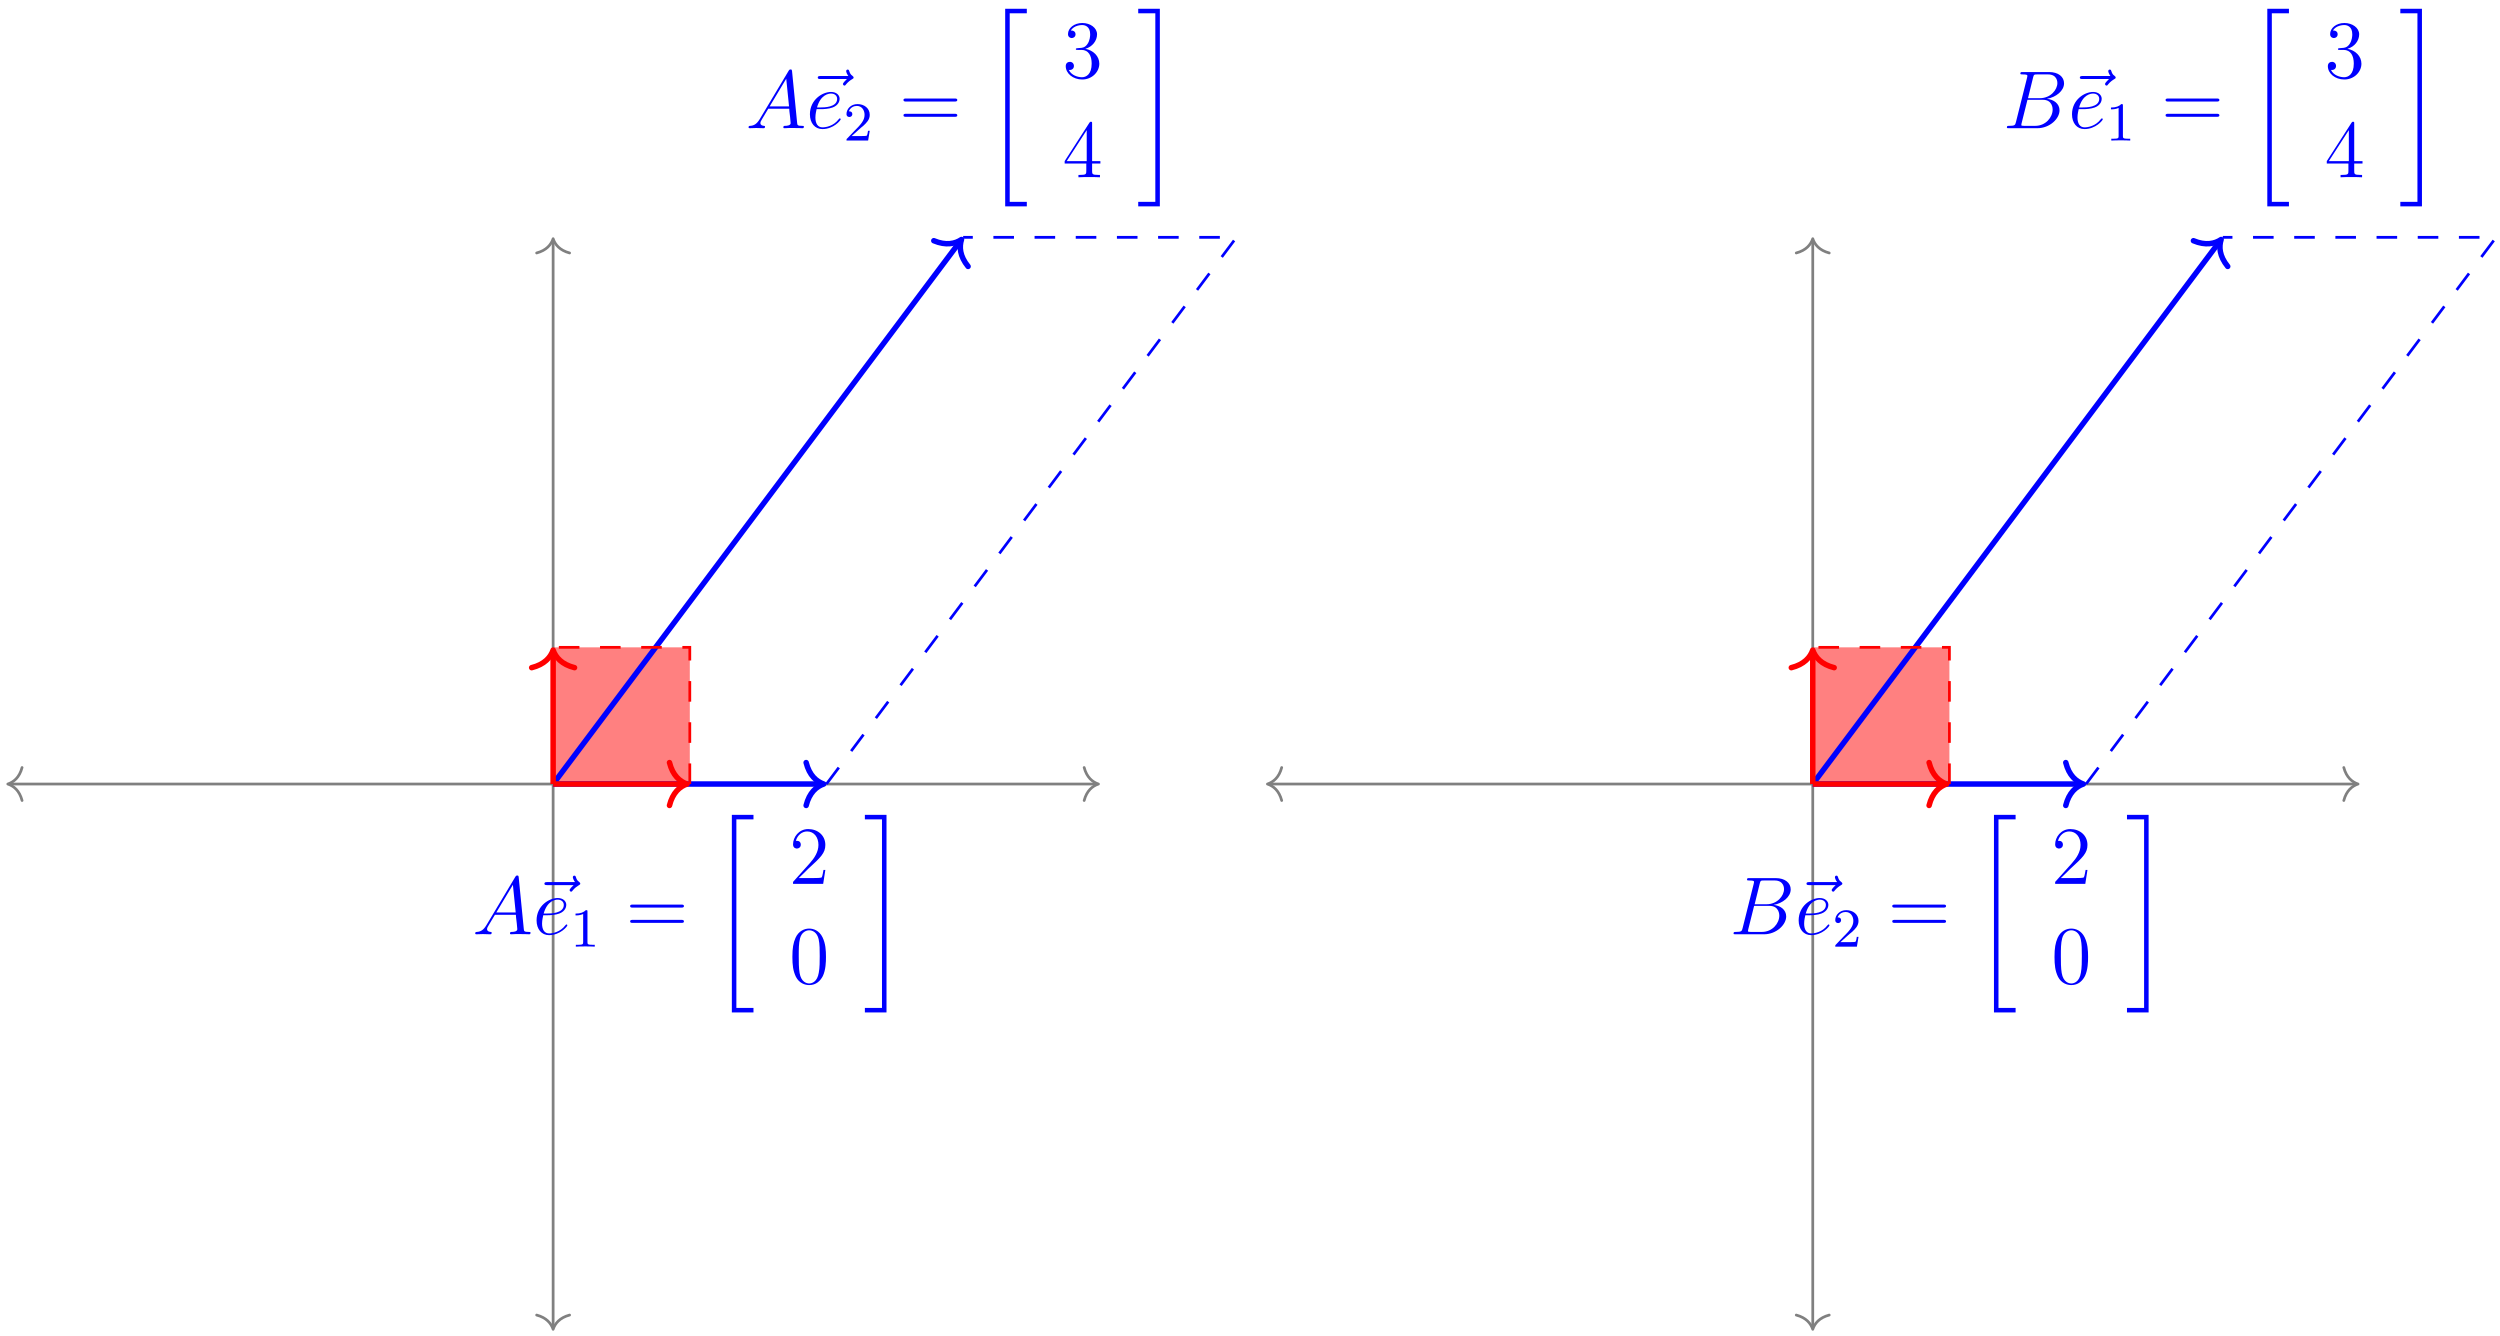
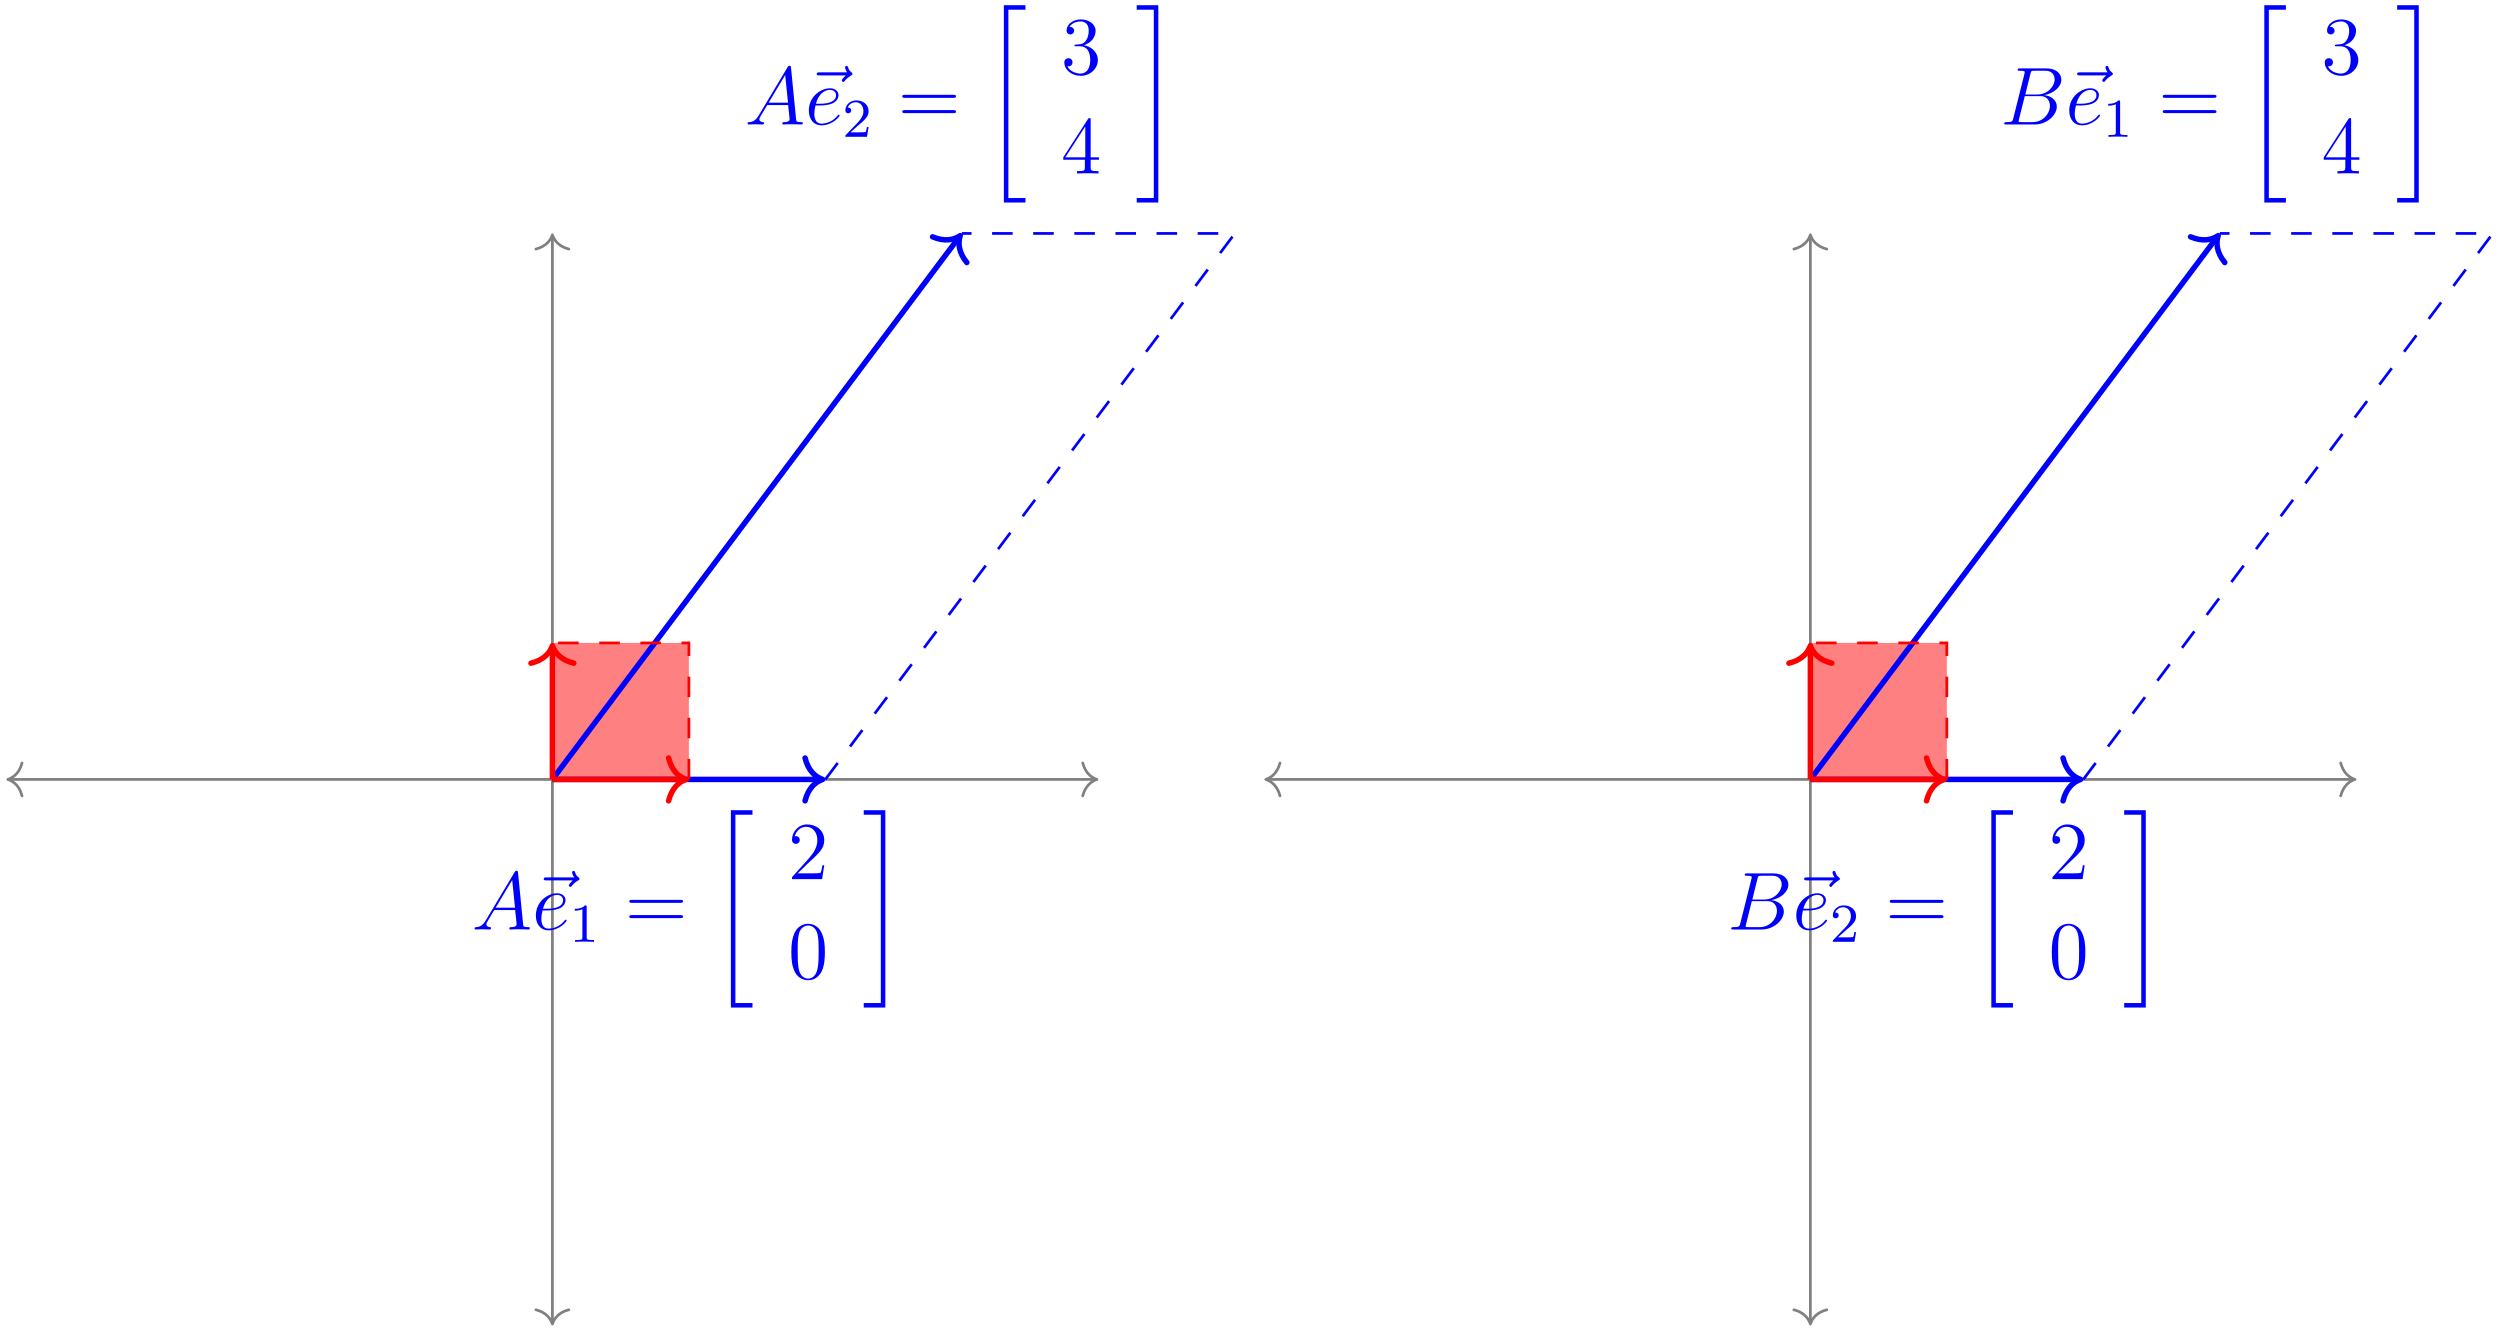
- <svg xmlns="http://www.w3.org/2000/svg" xmlns:xlink="http://www.w3.org/1999/xlink" width="362.96pt" height="193.884pt" viewBox="0 0 362.96 193.884" version="1.1">
+ <svg xmlns="http://www.w3.org/2000/svg" xmlns:xlink="http://www.w3.org/1999/xlink" width="363.44pt" height="193.52pt" viewBox="0 0 363.44 193.52" version="1.1">
  <defs>
    <g>
      <symbol overflow="visible" id="glyph0-0">
        <path style="stroke:none;" d="" />
      </symbol>
      <symbol overflow="visible" id="glyph0-1">
        <path style="stroke:none;" d="M 2.031 -1.328 C 1.609 -0.625 1.203 -0.375 0.641 -0.344 C 0.5 -0.328 0.406 -0.328 0.406 -0.125 C 0.406 -0.047 0.469 0 0.547 0 C 0.766 0 1.297 -0.031 1.516 -0.031 C 1.859 -0.031 2.25 0 2.578 0 C 2.656 0 2.797 0 2.797 -0.234 C 2.797 -0.328 2.703 -0.344 2.625 -0.344 C 2.359 -0.375 2.125 -0.469 2.125 -0.75 C 2.125 -0.922 2.203 -1.047 2.359 -1.312 L 3.266 -2.828 L 6.312 -2.828 C 6.328 -2.719 6.328 -2.625 6.328 -2.516 C 6.375 -2.203 6.516 -0.953 6.516 -0.734 C 6.516 -0.375 5.906 -0.344 5.719 -0.344 C 5.578 -0.344 5.453 -0.344 5.453 -0.125 C 5.453 0 5.562 0 5.625 0 C 5.828 0 6.078 -0.031 6.281 -0.031 L 6.953 -0.031 C 7.688 -0.031 8.219 0 8.219 0 C 8.312 0 8.438 0 8.438 -0.234 C 8.438 -0.344 8.328 -0.344 8.156 -0.344 C 7.5 -0.344 7.484 -0.453 7.453 -0.812 L 6.719 -8.266 C 6.688 -8.516 6.641 -8.531 6.516 -8.531 C 6.391 -8.531 6.328 -8.516 6.219 -8.328 Z M 3.469 -3.172 L 5.875 -7.188 L 6.281 -3.172 Z M 3.469 -3.172 " />
      </symbol>
      <symbol overflow="visible" id="glyph0-2">
        <path style="stroke:none;" d="M 6.391 -7.141 C 6.25 -7 5.812 -6.594 5.812 -6.422 C 5.812 -6.297 5.922 -6.188 6.031 -6.188 C 6.141 -6.188 6.188 -6.266 6.281 -6.391 C 6.562 -6.734 6.891 -6.969 7.156 -7.125 C 7.281 -7.203 7.359 -7.234 7.359 -7.359 C 7.359 -7.469 7.266 -7.531 7.203 -7.594 C 6.859 -7.812 6.781 -8.141 6.734 -8.281 C 6.703 -8.375 6.672 -8.516 6.5 -8.516 C 6.438 -8.516 6.281 -8.469 6.281 -8.297 C 6.281 -8.188 6.359 -7.906 6.594 -7.578 L 2.562 -7.578 C 2.359 -7.578 2.156 -7.578 2.156 -7.344 C 2.156 -7.141 2.375 -7.141 2.562 -7.141 Z M 6.391 -7.141 " />
      </symbol>
      <symbol overflow="visible" id="glyph0-3">
        <path style="stroke:none;" d="M 2.141 -2.766 C 2.469 -2.766 3.281 -2.797 3.844 -3.016 C 4.75 -3.359 4.844 -4.047 4.844 -4.266 C 4.844 -4.797 4.391 -5.266 3.594 -5.266 C 2.344 -5.266 0.531 -4.141 0.531 -2.016 C 0.531 -0.75 1.25 0.125 2.344 0.125 C 3.969 0.125 5 -1.141 5 -1.297 C 5 -1.375 4.922 -1.438 4.875 -1.438 C 4.844 -1.438 4.828 -1.422 4.719 -1.312 C 3.953 -0.297 2.828 -0.125 2.359 -0.125 C 1.688 -0.125 1.328 -0.656 1.328 -1.547 C 1.328 -1.703 1.328 -2.016 1.5 -2.766 Z M 1.562 -3.016 C 2.078 -4.859 3.219 -5.031 3.594 -5.031 C 4.125 -5.031 4.484 -4.719 4.484 -4.266 C 4.484 -3.016 2.562 -3.016 2.062 -3.016 Z M 1.562 -3.016 " />
      </symbol>
      <symbol overflow="visible" id="glyph0-4">
        <path style="stroke:none;" d="M 4.375 -7.344 C 4.484 -7.797 4.531 -7.812 5 -7.812 L 6.547 -7.812 C 7.906 -7.812 7.906 -6.672 7.906 -6.562 C 7.906 -5.594 6.938 -4.359 5.359 -4.359 L 3.641 -4.359 Z M 6.391 -4.266 C 7.703 -4.5 8.875 -5.422 8.875 -6.516 C 8.875 -7.453 8.062 -8.156 6.703 -8.156 L 2.875 -8.156 C 2.641 -8.156 2.531 -8.156 2.531 -7.938 C 2.531 -7.812 2.641 -7.812 2.828 -7.812 C 3.547 -7.812 3.547 -7.719 3.547 -7.594 C 3.547 -7.562 3.547 -7.5 3.5 -7.312 L 1.891 -0.891 C 1.781 -0.469 1.75 -0.344 0.922 -0.344 C 0.688 -0.344 0.578 -0.344 0.578 -0.125 C 0.578 0 0.641 0 0.891 0 L 4.984 0 C 6.812 0 8.219 -1.391 8.219 -2.594 C 8.219 -3.578 7.359 -4.172 6.391 -4.266 Z M 4.703 -0.344 L 3.078 -0.344 C 2.922 -0.344 2.891 -0.344 2.828 -0.359 C 2.688 -0.375 2.672 -0.391 2.672 -0.484 C 2.672 -0.578 2.703 -0.641 2.719 -0.75 L 3.562 -4.125 L 5.812 -4.125 C 7.219 -4.125 7.219 -2.812 7.219 -2.719 C 7.219 -1.562 6.188 -0.344 4.703 -0.344 Z M 4.703 -0.344 " />
      </symbol>
      <symbol overflow="visible" id="glyph1-0">
        <path style="stroke:none;" d="" />
      </symbol>
      <symbol overflow="visible" id="glyph1-1">
        <path style="stroke:none;" d="M 2.5 -5.078 C 2.5 -5.297 2.484 -5.297 2.266 -5.297 C 1.938 -4.984 1.516 -4.797 0.766 -4.797 L 0.766 -4.531 C 0.984 -4.531 1.406 -4.531 1.875 -4.734 L 1.875 -0.656 C 1.875 -0.359 1.844 -0.266 1.094 -0.266 L 0.812 -0.266 L 0.812 0 C 1.141 -0.031 1.828 -0.031 2.188 -0.031 C 2.547 -0.031 3.234 -0.031 3.562 0 L 3.562 -0.266 L 3.281 -0.266 C 2.531 -0.266 2.5 -0.359 2.5 -0.656 Z M 2.5 -5.078 " />
      </symbol>
      <symbol overflow="visible" id="glyph1-2">
        <path style="stroke:none;" d="M 2.25 -1.625 C 2.375 -1.75 2.703 -2.016 2.844 -2.125 C 3.328 -2.578 3.797 -3.016 3.797 -3.734 C 3.797 -4.688 3 -5.297 2.016 -5.297 C 1.047 -5.297 0.422 -4.578 0.422 -3.859 C 0.422 -3.469 0.734 -3.422 0.844 -3.422 C 1.016 -3.422 1.266 -3.531 1.266 -3.844 C 1.266 -4.25 0.859 -4.25 0.766 -4.25 C 1 -4.844 1.531 -5.031 1.922 -5.031 C 2.656 -5.031 3.047 -4.406 3.047 -3.734 C 3.047 -2.906 2.469 -2.297 1.516 -1.344 L 0.516 -0.297 C 0.422 -0.219 0.422 -0.203 0.422 0 L 3.562 0 L 3.797 -1.422 L 3.547 -1.422 C 3.531 -1.266 3.469 -0.875 3.375 -0.719 C 3.328 -0.656 2.719 -0.656 2.594 -0.656 L 1.172 -0.656 Z M 2.25 -1.625 " />
      </symbol>
      <symbol overflow="visible" id="glyph2-0">
        <path style="stroke:none;" d="" />
      </symbol>
      <symbol overflow="visible" id="glyph2-1">
        <path style="stroke:none;" d="M 8.062 -3.875 C 8.234 -3.875 8.453 -3.875 8.453 -4.094 C 8.453 -4.312 8.25 -4.312 8.062 -4.312 L 1.031 -4.312 C 0.859 -4.312 0.641 -4.312 0.641 -4.094 C 0.641 -3.875 0.844 -3.875 1.031 -3.875 Z M 8.062 -1.656 C 8.234 -1.656 8.453 -1.656 8.453 -1.859 C 8.453 -2.094 8.25 -2.094 8.062 -2.094 L 1.031 -2.094 C 0.859 -2.094 0.641 -2.094 0.641 -1.875 C 0.641 -1.656 0.844 -1.656 1.031 -1.656 Z M 8.062 -1.656 " />
      </symbol>
      <symbol overflow="visible" id="glyph2-2">
        <path style="stroke:none;" d="M 5.266 -2.016 L 5 -2.016 C 4.953 -1.812 4.859 -1.141 4.75 -0.953 C 4.656 -0.844 3.984 -0.844 3.625 -0.844 L 1.406 -0.844 C 1.734 -1.125 2.469 -1.891 2.766 -2.172 C 4.594 -3.844 5.266 -4.469 5.266 -5.656 C 5.266 -7.031 4.172 -7.953 2.781 -7.953 C 1.406 -7.953 0.578 -6.766 0.578 -5.734 C 0.578 -5.125 1.109 -5.125 1.141 -5.125 C 1.406 -5.125 1.703 -5.312 1.703 -5.688 C 1.703 -6.031 1.484 -6.25 1.141 -6.25 C 1.047 -6.25 1.016 -6.25 0.984 -6.234 C 1.203 -7.047 1.859 -7.609 2.625 -7.609 C 3.641 -7.609 4.266 -6.75 4.266 -5.656 C 4.266 -4.641 3.688 -3.75 3 -2.984 L 0.578 -0.281 L 0.578 0 L 4.953 0 Z M 5.266 -2.016 " />
      </symbol>
      <symbol overflow="visible" id="glyph2-3">
        <path style="stroke:none;" d="M 5.359 -3.828 C 5.359 -4.812 5.297 -5.781 4.859 -6.688 C 4.375 -7.688 3.516 -7.953 2.922 -7.953 C 2.234 -7.953 1.391 -7.609 0.938 -6.609 C 0.609 -5.859 0.484 -5.109 0.484 -3.828 C 0.484 -2.672 0.578 -1.797 1 -0.938 C 1.469 -0.031 2.297 0.25 2.922 0.25 C 3.953 0.25 4.547 -0.375 4.906 -1.062 C 5.328 -1.953 5.359 -3.125 5.359 -3.828 Z M 2.922 0.016 C 2.531 0.016 1.75 -0.203 1.531 -1.5 C 1.406 -2.219 1.406 -3.125 1.406 -3.969 C 1.406 -4.953 1.406 -5.828 1.594 -6.531 C 1.797 -7.344 2.406 -7.703 2.922 -7.703 C 3.375 -7.703 4.062 -7.438 4.297 -6.406 C 4.453 -5.719 4.453 -4.781 4.453 -3.969 C 4.453 -3.172 4.453 -2.266 4.312 -1.531 C 4.094 -0.219 3.328 0.016 2.922 0.016 Z M 2.922 0.016 " />
      </symbol>
      <symbol overflow="visible" id="glyph2-4">
        <path style="stroke:none;" d="M 2.203 -4.297 C 2 -4.281 1.953 -4.266 1.953 -4.156 C 1.953 -4.047 2.016 -4.047 2.219 -4.047 L 2.766 -4.047 C 3.797 -4.047 4.25 -3.203 4.25 -2.062 C 4.25 -0.484 3.438 -0.078 2.844 -0.078 C 2.266 -0.078 1.297 -0.344 0.938 -1.141 C 1.328 -1.078 1.672 -1.297 1.672 -1.719 C 1.672 -2.062 1.422 -2.312 1.094 -2.312 C 0.797 -2.312 0.484 -2.141 0.484 -1.688 C 0.484 -0.625 1.547 0.25 2.875 0.25 C 4.297 0.25 5.359 -0.844 5.359 -2.047 C 5.359 -3.141 4.469 -4 3.328 -4.203 C 4.359 -4.5 5.031 -5.375 5.031 -6.312 C 5.031 -7.25 4.047 -7.953 2.891 -7.953 C 1.703 -7.953 0.812 -7.219 0.812 -6.344 C 0.812 -5.875 1.188 -5.766 1.359 -5.766 C 1.609 -5.766 1.906 -5.953 1.906 -6.312 C 1.906 -6.688 1.609 -6.859 1.344 -6.859 C 1.281 -6.859 1.25 -6.859 1.219 -6.844 C 1.672 -7.656 2.797 -7.656 2.859 -7.656 C 3.25 -7.656 4.031 -7.484 4.031 -6.312 C 4.031 -6.078 4 -5.422 3.641 -4.906 C 3.281 -4.375 2.875 -4.344 2.562 -4.328 Z M 2.203 -4.297 " />
      </symbol>
      <symbol overflow="visible" id="glyph2-5">
        <path style="stroke:none;" d="M 4.312 -7.781 C 4.312 -8.016 4.312 -8.062 4.141 -8.062 C 4.047 -8.062 4.016 -8.062 3.922 -7.922 L 0.328 -2.344 L 0.328 -2 L 3.469 -2 L 3.469 -0.906 C 3.469 -0.469 3.438 -0.344 2.562 -0.344 L 2.328 -0.344 L 2.328 0 C 2.609 -0.031 3.547 -0.031 3.891 -0.031 C 4.219 -0.031 5.172 -0.031 5.453 0 L 5.453 -0.344 L 5.219 -0.344 C 4.344 -0.344 4.312 -0.469 4.312 -0.906 L 4.312 -2 L 5.516 -2 L 5.516 -2.344 L 4.312 -2.344 Z M 3.531 -6.844 L 3.531 -2.344 L 0.625 -2.344 Z M 3.531 -6.844 " />
      </symbol>
      <symbol overflow="visible" id="glyph3-0">
        <path style="stroke:none;" d="" />
      </symbol>
      <symbol overflow="visible" id="glyph3-1">
        <path style="stroke:none;" d="M 2.984 28.203 L 6.125 28.203 L 6.125 27.547 L 3.641 27.547 L 3.641 0.172 L 6.125 0.172 L 6.125 -0.484 L 2.984 -0.484 Z M 2.984 28.203 " />
      </symbol>
      <symbol overflow="visible" id="glyph3-2">
        <path style="stroke:none;" d="M 2.656 27.547 L 0.172 27.547 L 0.172 28.203 L 3.312 28.203 L 3.312 -0.484 L 0.172 -0.484 L 0.172 0.172 L 2.656 0.172 Z M 2.656 27.547 " />
      </symbol>
    </g>
    <clipPath id="clip1">
-       <path d="M 77 190 L 83 190 L 83 193.883 L 77 193.883 Z M 77 190 " />
-     </clipPath>
-     <clipPath id="clip2">
-       <path d="M 260 190 L 266 190 L 266 193.883 L 260 193.883 Z M 260 190 " />
-     </clipPath>
-     <clipPath id="clip3">
-       <path d="M 297 28 L 362.961 28 L 362.961 120 L 297 120 Z M 297 28 " />
+       <path d="M 297 28 L 363.441 28 L 363.441 119 L 297 119 Z M 297 28 " />
    </clipPath>
  </defs>
  <g id="surface1">
-     <path style=" stroke:none;fill-rule:nonzero;fill:rgb(100%,50%,50%);fill-opacity:1;" d="M 80.305 113.828 L 80.305 93.984 L 100.148 93.984 L 100.148 113.828 Z M 80.305 113.828 " />
-     <path style="fill:none;stroke-width:0.399;stroke-linecap:butt;stroke-linejoin:miter;stroke:rgb(50%,50%,50%);stroke-opacity:1;stroke-miterlimit:10;" d="M -78.972 -0.002 L 78.973 -0.002 " transform="matrix(1,0,0,-1,80.304,113.8262)" />
-     <path style="fill:none;stroke-width:0.399;stroke-linecap:round;stroke-linejoin:round;stroke:rgb(50%,50%,50%);stroke-opacity:1;stroke-miterlimit:10;" d="M -2.071 2.393 C -1.696 0.955 -0.852 0.279 -0 0.002 C -0.852 -0.279 -1.696 -0.955 -2.071 -2.393 " transform="matrix(-1,0,0,1,1.13255,113.8262)" />
-     <path style="fill:none;stroke-width:0.399;stroke-linecap:round;stroke-linejoin:round;stroke:rgb(50%,50%,50%);stroke-opacity:1;stroke-miterlimit:10;" d="M -2.073 2.393 C -1.694 0.955 -0.85 0.279 0.001 -0.002 C -0.85 -0.279 -1.694 -0.955 -2.073 -2.393 " transform="matrix(1,0,0,-1,159.4754,113.8262)" />
-     <path style="fill:none;stroke-width:0.399;stroke-linecap:butt;stroke-linejoin:miter;stroke:rgb(50%,50%,50%);stroke-opacity:1;stroke-miterlimit:10;" d="M 0.001 -78.971 L 0.001 78.971 " transform="matrix(1,0,0,-1,80.304,113.8262)" />
+     <path style=" stroke:none;fill-rule:nonzero;fill:rgb(100%,50%,50%);fill-opacity:1;" d="M 80.305 113.309 L 80.305 93.465 L 100.148 93.465 L 100.148 113.309 Z M 80.305 113.309 " />
+     <path style="fill:none;stroke-width:0.399;stroke-linecap:butt;stroke-linejoin:miter;stroke:rgb(50%,50%,50%);stroke-opacity:1;stroke-miterlimit:10;" d="M -78.972 0 L 78.973 0 " transform="matrix(1,0,0,-1,80.304,113.309)" />
+     <path style="fill:none;stroke-width:0.399;stroke-linecap:round;stroke-linejoin:round;stroke:rgb(50%,50%,50%);stroke-opacity:1;stroke-miterlimit:10;" d="M -2.071 2.39 C -1.696 0.957 -0.852 0.281 -0 -0 C -0.852 -0.278 -1.696 -0.957 -2.071 -2.391 " transform="matrix(-1,0,0,1,1.13255,113.309)" />
+     <path style="fill:none;stroke-width:0.399;stroke-linecap:round;stroke-linejoin:round;stroke:rgb(50%,50%,50%);stroke-opacity:1;stroke-miterlimit:10;" d="M -2.073 2.391 C -1.694 0.957 -0.85 0.278 0.001 0 C -0.85 -0.281 -1.694 -0.957 -2.073 -2.39 " transform="matrix(1,0,0,-1,159.4754,113.309)" />
+     <path style="fill:none;stroke-width:0.399;stroke-linecap:butt;stroke-linejoin:miter;stroke:rgb(50%,50%,50%);stroke-opacity:1;stroke-miterlimit:10;" d="M 0.001 -78.972 L 0.001 78.973 " transform="matrix(1,0,0,-1,80.304,113.309)" />
+     <path style="fill:none;stroke-width:0.399;stroke-linecap:round;stroke-linejoin:round;stroke:rgb(50%,50%,50%);stroke-opacity:1;stroke-miterlimit:10;" d="M -2.07 2.391 C -1.695 0.958 -0.852 0.278 0 0.001 C -0.852 -0.281 -1.695 -0.956 -2.07 -2.39 " transform="matrix(0,1,1,0,80.304,192.4804)" />
+     <path style="fill:none;stroke-width:0.399;stroke-linecap:round;stroke-linejoin:round;stroke:rgb(50%,50%,50%);stroke-opacity:1;stroke-miterlimit:10;" d="M -2.073 2.39 C -1.694 0.956 -0.851 0.281 0.001 -0.001 C -0.851 -0.278 -1.694 -0.958 -2.073 -2.391 " transform="matrix(0,-1,-1,0,80.304,34.13755)" />
+     <path style="fill:none;stroke-width:0.797;stroke-linecap:butt;stroke-linejoin:miter;stroke:rgb(0%,0%,100%);stroke-opacity:1;stroke-miterlimit:10;" d="M 0.001 0 L 38.887 0 " transform="matrix(1,0,0,-1,80.304,113.309)" />
+     <path style="fill:none;stroke-width:0.797;stroke-linecap:round;stroke-linejoin:round;stroke:rgb(0%,0%,100%);stroke-opacity:1;stroke-miterlimit:10;" d="M -2.552 3.11 C -2.083 1.243 -1.048 0.364 -0.001 0 C -1.048 -0.363 -2.083 -1.246 -2.552 -3.113 " transform="matrix(1,0,0,-1,119.5909,113.309)" />
+     <g style="fill:rgb(0%,0%,100%);fill-opacity:1;">
+       <use xlink:href="#glyph0-1" x="68.589" y="135.127" />
+     </g>
+     <g style="fill:rgb(0%,0%,100%);fill-opacity:1;">
+       <use xlink:href="#glyph0-2" x="76.886" y="135.127" />
+     </g>
+     <g style="fill:rgb(0%,0%,100%);fill-opacity:1;">
+       <use xlink:href="#glyph0-3" x="77.371" y="135.127" />
+     </g>
+     <g style="fill:rgb(0%,0%,100%);fill-opacity:1;">
+       <use xlink:href="#glyph1-1" x="82.79" y="136.92" />
+     </g>
+     <g style="fill:rgb(0%,0%,100%);fill-opacity:1;">
+       <use xlink:href="#glyph2-1" x="90.843" y="135.127" />
+     </g>
+     <g style="fill:rgb(0%,0%,100%);fill-opacity:1;">
+       <use xlink:href="#glyph3-1" x="103.268" y="118.27" />
+     </g>
+     <g style="fill:rgb(0%,0%,100%);fill-opacity:1;">
+       <use xlink:href="#glyph2-2" x="114.559" y="127.804" />
+     </g>
+     <g style="fill:rgb(0%,0%,100%);fill-opacity:1;">
+       <use xlink:href="#glyph2-3" x="114.559" y="142.25" />
+     </g>
+     <g style="fill:rgb(0%,0%,100%);fill-opacity:1;">
+       <use xlink:href="#glyph3-2" x="125.394" y="118.27" />
+     </g>
+     <path style="fill:none;stroke-width:0.797;stroke-linecap:butt;stroke-linejoin:miter;stroke:rgb(0%,0%,100%);stroke-opacity:1;stroke-miterlimit:10;" d="M 0.001 0 L 59.051 78.735 " transform="matrix(1,0,0,-1,80.304,113.309)" />
+     <path style="fill:none;stroke-width:0.797;stroke-linecap:round;stroke-linejoin:round;stroke:rgb(0%,0%,100%);stroke-opacity:1;stroke-miterlimit:10;" d="M -2.549 3.111 C -2.085 1.243 -1.045 0.363 -0 -0.001 C -1.048 -0.362 -2.086 -1.243 -2.551 -3.111 " transform="matrix(0.59999,-0.79997,-0.79997,-0.59999,139.5929,34.25707)" />
+     <g style="fill:rgb(0%,0%,100%);fill-opacity:1;">
+       <use xlink:href="#glyph0-1" x="108.274" y="18.098" />
+     </g>
+     <g style="fill:rgb(0%,0%,100%);fill-opacity:1;">
+       <use xlink:href="#glyph0-2" x="116.571" y="18.098" />
+     </g>
+     <g style="fill:rgb(0%,0%,100%);fill-opacity:1;">
+       <use xlink:href="#glyph0-3" x="117.056" y="18.098" />
+     </g>
+     <g style="fill:rgb(0%,0%,100%);fill-opacity:1;">
+       <use xlink:href="#glyph1-2" x="122.475" y="19.891" />
+     </g>
+     <g style="fill:rgb(0%,0%,100%);fill-opacity:1;">
+       <use xlink:href="#glyph2-1" x="130.528" y="18.098" />
+     </g>
+     <g style="fill:rgb(0%,0%,100%);fill-opacity:1;">
+       <use xlink:href="#glyph3-1" x="142.953" y="1.241" />
+     </g>
+     <g style="fill:rgb(0%,0%,100%);fill-opacity:1;">
+       <use xlink:href="#glyph2-4" x="154.244" y="10.775" />
+     </g>
+     <g style="fill:rgb(0%,0%,100%);fill-opacity:1;">
+       <use xlink:href="#glyph2-5" x="154.244" y="25.221" />
+     </g>
+     <g style="fill:rgb(0%,0%,100%);fill-opacity:1;">
+       <use xlink:href="#glyph3-2" x="165.079" y="1.241" />
+     </g>
+     <path style="fill:none;stroke-width:0.797;stroke-linecap:butt;stroke-linejoin:miter;stroke:rgb(100%,0%,0%);stroke-opacity:1;stroke-miterlimit:10;" d="M 0.001 0 L 19.048 0 " transform="matrix(1,0,0,-1,80.304,113.309)" />
+     <path style="fill:none;stroke-width:0.797;stroke-linecap:round;stroke-linejoin:round;stroke:rgb(100%,0%,0%);stroke-opacity:1;stroke-miterlimit:10;" d="M -2.549 3.11 C -2.084 1.243 -1.045 0.364 0.002 0 C -1.045 -0.363 -2.084 -1.246 -2.549 -3.113 " transform="matrix(1,0,0,-1,99.74815,113.309)" />
+     <path style="fill:none;stroke-width:0.797;stroke-linecap:butt;stroke-linejoin:miter;stroke:rgb(100%,0%,0%);stroke-opacity:1;stroke-miterlimit:10;" d="M 0.001 0 L 0.001 19.047 " transform="matrix(1,0,0,-1,80.304,113.309)" />
+     <path style="fill:none;stroke-width:0.797;stroke-linecap:round;stroke-linejoin:round;stroke:rgb(100%,0%,0%);stroke-opacity:1;stroke-miterlimit:10;" d="M -2.549 3.113 C -2.084 1.245 -1.045 0.363 0.002 -0.001 C -1.045 -0.364 -2.084 -1.243 -2.549 -3.11 " transform="matrix(0,-1,-1,0,80.304,93.86485)" />
+     <path style="fill:none;stroke-width:0.399;stroke-linecap:butt;stroke-linejoin:miter;stroke:rgb(0%,0%,100%);stroke-opacity:1;stroke-dasharray:2.989,2.989;stroke-miterlimit:10;" d="M 39.684 0 L 99.212 79.371 L 59.528 79.371 " transform="matrix(1,0,0,-1,80.304,113.309)" />
+     <path style="fill:none;stroke-width:0.399;stroke-linecap:butt;stroke-linejoin:miter;stroke:rgb(100%,0%,0%);stroke-opacity:1;stroke-dasharray:2.989,2.989;stroke-miterlimit:10;" d="M 19.844 0 L 19.844 19.844 L 0.001 19.844 " transform="matrix(1,0,0,-1,80.304,113.309)" />
+     <path style=" stroke:none;fill-rule:nonzero;fill:rgb(100%,50%,50%);fill-opacity:1;" d="M 263.184 113.309 L 263.184 93.465 L 283.023 93.465 L 283.023 113.309 Z M 263.184 113.309 " />
+     <path style="fill:none;stroke-width:0.399;stroke-linecap:butt;stroke-linejoin:miter;stroke:rgb(50%,50%,50%);stroke-opacity:1;stroke-miterlimit:10;" d="M -78.971 0 L 78.97 0 " transform="matrix(1,0,0,-1,263.182,113.309)" />
+     <path style="fill:none;stroke-width:0.399;stroke-linecap:round;stroke-linejoin:round;stroke:rgb(50%,50%,50%);stroke-opacity:1;stroke-miterlimit:10;" d="M -2.071 2.39 C -1.693 0.957 -0.849 0.281 -0.001 -0 C -0.849 -0.278 -1.693 -0.957 -2.071 -2.391 " transform="matrix(-1,0,0,1,184.0105,113.309)" />
+     <path style="fill:none;stroke-width:0.399;stroke-linecap:round;stroke-linejoin:round;stroke:rgb(50%,50%,50%);stroke-opacity:1;stroke-miterlimit:10;" d="M -2.072 2.391 C -1.693 0.957 -0.85 0.278 -0.002 0 C -0.85 -0.281 -1.693 -0.957 -2.072 -2.39 " transform="matrix(1,0,0,-1,342.3535,113.309)" />
+     <path style="fill:none;stroke-width:0.399;stroke-linecap:butt;stroke-linejoin:miter;stroke:rgb(50%,50%,50%);stroke-opacity:1;stroke-miterlimit:10;" d="M 0.002 -78.972 L 0.002 78.973 " transform="matrix(1,0,0,-1,263.182,113.309)" />
+     <path style="fill:none;stroke-width:0.399;stroke-linecap:round;stroke-linejoin:round;stroke:rgb(50%,50%,50%);stroke-opacity:1;stroke-miterlimit:10;" d="M -2.07 2.392 C -1.695 0.955 -0.852 0.279 0 0.002 C -0.852 -0.28 -1.695 -0.955 -2.07 -2.393 " transform="matrix(0,1,1,0,263.182,192.4804)" />
+     <path style="fill:none;stroke-width:0.399;stroke-linecap:round;stroke-linejoin:round;stroke:rgb(50%,50%,50%);stroke-opacity:1;stroke-miterlimit:10;" d="M -2.073 2.393 C -1.694 0.955 -0.851 0.28 0.001 -0.002 C -0.851 -0.279 -1.694 -0.955 -2.073 -2.392 " transform="matrix(0,-1,-1,0,263.182,34.13755)" />
+     <path style="fill:none;stroke-width:0.797;stroke-linecap:butt;stroke-linejoin:miter;stroke:rgb(0%,0%,100%);stroke-opacity:1;stroke-miterlimit:10;" d="M 0.002 0 L 38.888 0 " transform="matrix(1,0,0,-1,263.182,113.309)" />
+     <path style="fill:none;stroke-width:0.797;stroke-linecap:round;stroke-linejoin:round;stroke:rgb(0%,0%,100%);stroke-opacity:1;stroke-miterlimit:10;" d="M -2.551 3.11 C -2.086 1.243 -1.047 0.364 -0 0 C -1.047 -0.363 -2.086 -1.246 -2.551 -3.113 " transform="matrix(1,0,0,-1,302.4688,113.309)" />
+     <g style="fill:rgb(0%,0%,100%);fill-opacity:1;">
+       <use xlink:href="#glyph0-4" x="251.107" y="135.127" />
+     </g>
+     <g style="fill:rgb(0%,0%,100%);fill-opacity:1;">
+       <use xlink:href="#glyph0-2" x="260.12" y="135.127" />
+     </g>
+     <g style="fill:rgb(0%,0%,100%);fill-opacity:1;">
+       <use xlink:href="#glyph0-3" x="260.605" y="135.127" />
+     </g>
+     <g style="fill:rgb(0%,0%,100%);fill-opacity:1;">
+       <use xlink:href="#glyph1-2" x="266.028" y="136.92" />
+     </g>
+     <g style="fill:rgb(0%,0%,100%);fill-opacity:1;">
+       <use xlink:href="#glyph2-1" x="274.081" y="135.127" />
+     </g>
+     <g style="fill:rgb(0%,0%,100%);fill-opacity:1;">
+       <use xlink:href="#glyph3-1" x="286.507" y="118.27" />
+     </g>
+     <g style="fill:rgb(0%,0%,100%);fill-opacity:1;">
+       <use xlink:href="#glyph2-2" x="297.798" y="127.804" />
+     </g>
+     <g style="fill:rgb(0%,0%,100%);fill-opacity:1;">
+       <use xlink:href="#glyph2-3" x="297.798" y="142.25" />
+     </g>
+     <g style="fill:rgb(0%,0%,100%);fill-opacity:1;">
+       <use xlink:href="#glyph3-2" x="308.632" y="118.27" />
+     </g>
+     <path style="fill:none;stroke-width:0.797;stroke-linecap:butt;stroke-linejoin:miter;stroke:rgb(0%,0%,100%);stroke-opacity:1;stroke-miterlimit:10;" d="M 0.002 0 L 59.048 78.735 " transform="matrix(1,0,0,-1,263.182,113.309)" />
+     <path style="fill:none;stroke-width:0.797;stroke-linecap:round;stroke-linejoin:round;stroke:rgb(0%,0%,100%);stroke-opacity:1;stroke-miterlimit:10;" d="M -2.549 3.111 C -2.085 1.242 -1.044 0.362 0 -0.002 C -1.047 -0.363 -2.086 -1.244 -2.55 -3.111 " transform="matrix(0.59999,-0.79997,-0.79997,-0.59999,322.4709,34.25707)" />
+     <g style="fill:rgb(0%,0%,100%);fill-opacity:1;">
+       <use xlink:href="#glyph0-4" x="290.792" y="18.098" />
+     </g>
+     <g style="fill:rgb(0%,0%,100%);fill-opacity:1;">
+       <use xlink:href="#glyph0-2" x="299.805" y="18.098" />
+     </g>
+     <g style="fill:rgb(0%,0%,100%);fill-opacity:1;">
+       <use xlink:href="#glyph0-3" x="300.29" y="18.098" />
+     </g>
+     <g style="fill:rgb(0%,0%,100%);fill-opacity:1;">
+       <use xlink:href="#glyph1-1" x="305.713" y="19.891" />
+     </g>
+     <g style="fill:rgb(0%,0%,100%);fill-opacity:1;">
+       <use xlink:href="#glyph2-1" x="313.766" y="18.098" />
+     </g>
+     <g style="fill:rgb(0%,0%,100%);fill-opacity:1;">
+       <use xlink:href="#glyph3-1" x="326.192" y="1.241" />
+     </g>
+     <g style="fill:rgb(0%,0%,100%);fill-opacity:1;">
+       <use xlink:href="#glyph2-4" x="337.483" y="10.775" />
+     </g>
+     <g style="fill:rgb(0%,0%,100%);fill-opacity:1;">
+       <use xlink:href="#glyph2-5" x="337.483" y="25.221" />
+     </g>
+     <g style="fill:rgb(0%,0%,100%);fill-opacity:1;">
+       <use xlink:href="#glyph3-2" x="348.317" y="1.241" />
+     </g>
+     <path style="fill:none;stroke-width:0.797;stroke-linecap:butt;stroke-linejoin:miter;stroke:rgb(100%,0%,0%);stroke-opacity:1;stroke-miterlimit:10;" d="M 0.002 0 L 19.045 0 " transform="matrix(1,0,0,-1,263.182,113.309)" />
+     <path style="fill:none;stroke-width:0.797;stroke-linecap:round;stroke-linejoin:round;stroke:rgb(100%,0%,0%);stroke-opacity:1;stroke-miterlimit:10;" d="M -2.552 3.11 C -2.083 1.243 -1.048 0.364 -0.001 0 C -1.048 -0.363 -2.083 -1.246 -2.552 -3.113 " transform="matrix(1,0,0,-1,282.6261,113.309)" />
+     <path style="fill:none;stroke-width:0.797;stroke-linecap:butt;stroke-linejoin:miter;stroke:rgb(100%,0%,0%);stroke-opacity:1;stroke-miterlimit:10;" d="M 0.002 0 L 0.002 19.047 " transform="matrix(1,0,0,-1,263.182,113.309)" />
+     <path style="fill:none;stroke-width:0.797;stroke-linecap:round;stroke-linejoin:round;stroke:rgb(100%,0%,0%);stroke-opacity:1;stroke-miterlimit:10;" d="M -2.549 3.112 C -2.084 1.244 -1.045 0.362 0.002 -0.002 C -1.045 -0.365 -2.084 -1.244 -2.549 -3.111 " transform="matrix(0,-1,-1,0,263.182,93.86485)" />
    <g clip-path="url(#clip1)" clip-rule="nonzero">
-       <path style="fill:none;stroke-width:0.399;stroke-linecap:round;stroke-linejoin:round;stroke:rgb(50%,50%,50%);stroke-opacity:1;stroke-miterlimit:10;" d="M -2.072 2.391 C -1.693 0.958 -0.849 0.278 -0.002 0.001 C -0.849 -0.281 -1.693 -0.956 -2.072 -2.39 " transform="matrix(0,1,1,0,80.304,192.9977)" />
-     </g>
-     <path style="fill:none;stroke-width:0.399;stroke-linecap:round;stroke-linejoin:round;stroke:rgb(50%,50%,50%);stroke-opacity:1;stroke-miterlimit:10;" d="M -2.072 2.39 C -1.693 0.956 -0.849 0.281 -0.001 -0.001 C -0.849 -0.278 -1.693 -0.958 -2.072 -2.391 " transform="matrix(0,-1,-1,0,80.304,34.65476)" />
-     <path style="fill:none;stroke-width:0.797;stroke-linecap:butt;stroke-linejoin:miter;stroke:rgb(0%,0%,100%);stroke-opacity:1;stroke-miterlimit:10;" d="M 0.001 -0.002 L 38.887 -0.002 " transform="matrix(1,0,0,-1,80.304,113.8262)" />
-     <path style="fill:none;stroke-width:0.797;stroke-linecap:round;stroke-linejoin:round;stroke:rgb(0%,0%,100%);stroke-opacity:1;stroke-miterlimit:10;" d="M -2.552 3.111 C -2.083 1.244 -1.048 0.361 -0.001 -0.002 C -1.048 -0.361 -2.083 -1.244 -2.552 -3.111 " transform="matrix(1,0,0,-1,119.5909,113.8262)" />
-     <g style="fill:rgb(0%,0%,100%);fill-opacity:1;">
-       <use xlink:href="#glyph0-1" x="68.589" y="135.644" />
-     </g>
-     <g style="fill:rgb(0%,0%,100%);fill-opacity:1;">
-       <use xlink:href="#glyph0-2" x="76.886" y="135.644" />
-     </g>
-     <g style="fill:rgb(0%,0%,100%);fill-opacity:1;">
-       <use xlink:href="#glyph0-3" x="77.371" y="135.644" />
-     </g>
-     <g style="fill:rgb(0%,0%,100%);fill-opacity:1;">
-       <use xlink:href="#glyph1-1" x="82.79" y="137.437" />
-     </g>
-     <g style="fill:rgb(0%,0%,100%);fill-opacity:1;">
-       <use xlink:href="#glyph2-1" x="90.843" y="135.644" />
-     </g>
-     <g style="fill:rgb(0%,0%,100%);fill-opacity:1;">
-       <use xlink:href="#glyph3-1" x="103.268" y="118.787" />
-     </g>
-     <g style="fill:rgb(0%,0%,100%);fill-opacity:1;">
-       <use xlink:href="#glyph2-2" x="114.559" y="128.321" />
-     </g>
-     <g style="fill:rgb(0%,0%,100%);fill-opacity:1;">
-       <use xlink:href="#glyph2-3" x="114.559" y="142.767" />
-     </g>
-     <g style="fill:rgb(0%,0%,100%);fill-opacity:1;">
-       <use xlink:href="#glyph3-2" x="125.394" y="118.787" />
-     </g>
-     <path style="fill:none;stroke-width:0.797;stroke-linecap:butt;stroke-linejoin:miter;stroke:rgb(0%,0%,100%);stroke-opacity:1;stroke-miterlimit:10;" d="M 0.001 -0.002 L 59.051 78.732 " transform="matrix(1,0,0,-1,80.304,113.8262)" />
-     <path style="fill:none;stroke-width:0.797;stroke-linecap:round;stroke-linejoin:round;stroke:rgb(0%,0%,100%);stroke-opacity:1;stroke-miterlimit:10;" d="M -2.551 3.11 C -2.084 1.244 -1.047 0.362 0.001 -0 C -1.047 -0.361 -2.085 -1.242 -2.55 -3.11 " transform="matrix(0.59999,-0.79997,-0.79997,-0.59999,139.5929,34.77428)" />
-     <g style="fill:rgb(0%,0%,100%);fill-opacity:1;">
-       <use xlink:href="#glyph0-1" x="108.274" y="18.615" />
-     </g>
-     <g style="fill:rgb(0%,0%,100%);fill-opacity:1;">
-       <use xlink:href="#glyph0-2" x="116.571" y="18.615" />
-     </g>
-     <g style="fill:rgb(0%,0%,100%);fill-opacity:1;">
-       <use xlink:href="#glyph0-3" x="117.056" y="18.615" />
-     </g>
-     <g style="fill:rgb(0%,0%,100%);fill-opacity:1;">
-       <use xlink:href="#glyph1-2" x="122.475" y="20.408" />
-     </g>
-     <g style="fill:rgb(0%,0%,100%);fill-opacity:1;">
-       <use xlink:href="#glyph2-1" x="130.528" y="18.615" />
-     </g>
-     <g style="fill:rgb(0%,0%,100%);fill-opacity:1;">
-       <use xlink:href="#glyph3-1" x="142.953" y="1.758" />
-     </g>
-     <g style="fill:rgb(0%,0%,100%);fill-opacity:1;">
-       <use xlink:href="#glyph2-4" x="154.244" y="11.292" />
-     </g>
-     <g style="fill:rgb(0%,0%,100%);fill-opacity:1;">
-       <use xlink:href="#glyph2-5" x="154.244" y="25.738" />
-     </g>
-     <g style="fill:rgb(0%,0%,100%);fill-opacity:1;">
-       <use xlink:href="#glyph3-2" x="165.079" y="1.758" />
-     </g>
-     <path style="fill:none;stroke-width:0.797;stroke-linecap:butt;stroke-linejoin:miter;stroke:rgb(100%,0%,0%);stroke-opacity:1;stroke-miterlimit:10;" d="M 0.001 -0.002 L 19.048 -0.002 " transform="matrix(1,0,0,-1,80.304,113.8262)" />
-     <path style="fill:none;stroke-width:0.797;stroke-linecap:round;stroke-linejoin:round;stroke:rgb(100%,0%,0%);stroke-opacity:1;stroke-miterlimit:10;" d="M -2.549 3.111 C -2.084 1.244 -1.045 0.361 0.002 -0.002 C -1.045 -0.361 -2.084 -1.244 -2.549 -3.111 " transform="matrix(1,0,0,-1,99.74815,113.8262)" />
-     <path style="fill:none;stroke-width:0.797;stroke-linecap:butt;stroke-linejoin:miter;stroke:rgb(100%,0%,0%);stroke-opacity:1;stroke-miterlimit:10;" d="M 0.001 -0.002 L 0.001 19.045 " transform="matrix(1,0,0,-1,80.304,113.8262)" />
-     <path style="fill:none;stroke-width:0.797;stroke-linecap:round;stroke-linejoin:round;stroke:rgb(100%,0%,0%);stroke-opacity:1;stroke-miterlimit:10;" d="M -2.552 3.113 C -2.083 1.245 -1.048 0.363 -0.001 -0.001 C -1.048 -0.364 -2.083 -1.243 -2.552 -3.11 " transform="matrix(0,-1,-1,0,80.304,94.38206)" />
-     <path style="fill:none;stroke-width:0.399;stroke-linecap:butt;stroke-linejoin:miter;stroke:rgb(0%,0%,100%);stroke-opacity:1;stroke-dasharray:2.989,2.989;stroke-miterlimit:10;" d="M 39.684 -0.002 L 99.212 79.369 L 59.528 79.369 " transform="matrix(1,0,0,-1,80.304,113.8262)" />
-     <path style="fill:none;stroke-width:0.399;stroke-linecap:butt;stroke-linejoin:miter;stroke:rgb(100%,0%,0%);stroke-opacity:1;stroke-dasharray:2.989,2.989;stroke-miterlimit:10;" d="M 19.844 -0.002 L 19.844 19.842 L 0.001 19.842 " transform="matrix(1,0,0,-1,80.304,113.8262)" />
-     <path style=" stroke:none;fill-rule:nonzero;fill:rgb(100%,50%,50%);fill-opacity:1;" d="M 263.184 113.828 L 263.184 93.984 L 283.023 93.984 L 283.023 113.828 Z M 263.184 113.828 " />
-     <path style="fill:none;stroke-width:0.399;stroke-linecap:butt;stroke-linejoin:miter;stroke:rgb(50%,50%,50%);stroke-opacity:1;stroke-miterlimit:10;" d="M -78.971 -0.002 L 78.97 -0.002 " transform="matrix(1,0,0,-1,263.182,113.8262)" />
-     <path style="fill:none;stroke-width:0.399;stroke-linecap:round;stroke-linejoin:round;stroke:rgb(50%,50%,50%);stroke-opacity:1;stroke-miterlimit:10;" d="M -2.071 2.393 C -1.693 0.955 -0.849 0.279 -0.001 0.002 C -0.849 -0.279 -1.693 -0.955 -2.071 -2.393 " transform="matrix(-1,0,0,1,184.0105,113.8262)" />
-     <path style="fill:none;stroke-width:0.399;stroke-linecap:round;stroke-linejoin:round;stroke:rgb(50%,50%,50%);stroke-opacity:1;stroke-miterlimit:10;" d="M -2.072 2.393 C -1.693 0.955 -0.85 0.279 -0.002 -0.002 C -0.85 -0.279 -1.693 -0.955 -2.072 -2.393 " transform="matrix(1,0,0,-1,342.3535,113.8262)" />
-     <path style="fill:none;stroke-width:0.399;stroke-linecap:butt;stroke-linejoin:miter;stroke:rgb(50%,50%,50%);stroke-opacity:1;stroke-miterlimit:10;" d="M 0.002 -78.971 L 0.002 78.971 " transform="matrix(1,0,0,-1,263.182,113.8262)" />
-     <g clip-path="url(#clip2)" clip-rule="nonzero">
-       <path style="fill:none;stroke-width:0.399;stroke-linecap:round;stroke-linejoin:round;stroke:rgb(50%,50%,50%);stroke-opacity:1;stroke-miterlimit:10;" d="M -2.072 2.392 C -1.693 0.955 -0.849 0.279 -0.002 0.002 C -0.849 -0.28 -1.693 -0.955 -2.072 -2.393 " transform="matrix(0,1,1,0,263.182,192.9977)" />
-     </g>
-     <path style="fill:none;stroke-width:0.399;stroke-linecap:round;stroke-linejoin:round;stroke:rgb(50%,50%,50%);stroke-opacity:1;stroke-miterlimit:10;" d="M -2.072 2.393 C -1.693 0.955 -0.849 0.28 -0.001 -0.002 C -0.849 -0.279 -1.693 -0.955 -2.072 -2.392 " transform="matrix(0,-1,-1,0,263.182,34.65476)" />
-     <path style="fill:none;stroke-width:0.797;stroke-linecap:butt;stroke-linejoin:miter;stroke:rgb(0%,0%,100%);stroke-opacity:1;stroke-miterlimit:10;" d="M 0.002 -0.002 L 38.888 -0.002 " transform="matrix(1,0,0,-1,263.182,113.8262)" />
-     <path style="fill:none;stroke-width:0.797;stroke-linecap:round;stroke-linejoin:round;stroke:rgb(0%,0%,100%);stroke-opacity:1;stroke-miterlimit:10;" d="M -2.551 3.111 C -2.086 1.244 -1.047 0.361 -0 -0.002 C -1.047 -0.361 -2.086 -1.244 -2.551 -3.111 " transform="matrix(1,0,0,-1,302.4688,113.8262)" />
-     <g style="fill:rgb(0%,0%,100%);fill-opacity:1;">
-       <use xlink:href="#glyph0-4" x="251.107" y="135.644" />
-     </g>
-     <g style="fill:rgb(0%,0%,100%);fill-opacity:1;">
-       <use xlink:href="#glyph0-2" x="260.12" y="135.644" />
-     </g>
-     <g style="fill:rgb(0%,0%,100%);fill-opacity:1;">
-       <use xlink:href="#glyph0-3" x="260.605" y="135.644" />
-     </g>
-     <g style="fill:rgb(0%,0%,100%);fill-opacity:1;">
-       <use xlink:href="#glyph1-2" x="266.028" y="137.437" />
-     </g>
-     <g style="fill:rgb(0%,0%,100%);fill-opacity:1;">
-       <use xlink:href="#glyph2-1" x="274.081" y="135.644" />
-     </g>
-     <g style="fill:rgb(0%,0%,100%);fill-opacity:1;">
-       <use xlink:href="#glyph3-1" x="286.507" y="118.787" />
-     </g>
-     <g style="fill:rgb(0%,0%,100%);fill-opacity:1;">
-       <use xlink:href="#glyph2-2" x="297.798" y="128.321" />
-     </g>
-     <g style="fill:rgb(0%,0%,100%);fill-opacity:1;">
-       <use xlink:href="#glyph2-3" x="297.798" y="142.767" />
-     </g>
-     <g style="fill:rgb(0%,0%,100%);fill-opacity:1;">
-       <use xlink:href="#glyph3-2" x="308.632" y="118.787" />
-     </g>
-     <path style="fill:none;stroke-width:0.797;stroke-linecap:butt;stroke-linejoin:miter;stroke:rgb(0%,0%,100%);stroke-opacity:1;stroke-miterlimit:10;" d="M 0.002 -0.002 L 59.048 78.732 " transform="matrix(1,0,0,-1,263.182,113.8262)" />
-     <path style="fill:none;stroke-width:0.797;stroke-linecap:round;stroke-linejoin:round;stroke:rgb(0%,0%,100%);stroke-opacity:1;stroke-miterlimit:10;" d="M -2.551 3.109 C -2.084 1.243 -1.046 0.361 0.002 -0.001 C -1.046 -0.362 -2.084 -1.243 -2.549 -3.11 " transform="matrix(0.59999,-0.79997,-0.79997,-0.59999,322.4709,34.77428)" />
-     <g style="fill:rgb(0%,0%,100%);fill-opacity:1;">
-       <use xlink:href="#glyph0-4" x="290.792" y="18.615" />
-     </g>
-     <g style="fill:rgb(0%,0%,100%);fill-opacity:1;">
-       <use xlink:href="#glyph0-2" x="299.805" y="18.615" />
-     </g>
-     <g style="fill:rgb(0%,0%,100%);fill-opacity:1;">
-       <use xlink:href="#glyph0-3" x="300.29" y="18.615" />
-     </g>
-     <g style="fill:rgb(0%,0%,100%);fill-opacity:1;">
-       <use xlink:href="#glyph1-1" x="305.713" y="20.408" />
-     </g>
-     <g style="fill:rgb(0%,0%,100%);fill-opacity:1;">
-       <use xlink:href="#glyph2-1" x="313.766" y="18.615" />
-     </g>
-     <g style="fill:rgb(0%,0%,100%);fill-opacity:1;">
-       <use xlink:href="#glyph3-1" x="326.192" y="1.758" />
-     </g>
-     <g style="fill:rgb(0%,0%,100%);fill-opacity:1;">
-       <use xlink:href="#glyph2-4" x="337.483" y="11.292" />
-     </g>
-     <g style="fill:rgb(0%,0%,100%);fill-opacity:1;">
-       <use xlink:href="#glyph2-5" x="337.483" y="25.738" />
-     </g>
-     <g style="fill:rgb(0%,0%,100%);fill-opacity:1;">
-       <use xlink:href="#glyph3-2" x="348.317" y="1.758" />
-     </g>
-     <path style="fill:none;stroke-width:0.797;stroke-linecap:butt;stroke-linejoin:miter;stroke:rgb(100%,0%,0%);stroke-opacity:1;stroke-miterlimit:10;" d="M 0.002 -0.002 L 19.045 -0.002 " transform="matrix(1,0,0,-1,263.182,113.8262)" />
-     <path style="fill:none;stroke-width:0.797;stroke-linecap:round;stroke-linejoin:round;stroke:rgb(100%,0%,0%);stroke-opacity:1;stroke-miterlimit:10;" d="M -2.552 3.111 C -2.083 1.244 -1.048 0.361 -0.001 -0.002 C -1.048 -0.361 -2.083 -1.244 -2.552 -3.111 " transform="matrix(1,0,0,-1,282.6261,113.8262)" />
-     <path style="fill:none;stroke-width:0.797;stroke-linecap:butt;stroke-linejoin:miter;stroke:rgb(100%,0%,0%);stroke-opacity:1;stroke-miterlimit:10;" d="M 0.002 -0.002 L 0.002 19.045 " transform="matrix(1,0,0,-1,263.182,113.8262)" />
-     <path style="fill:none;stroke-width:0.797;stroke-linecap:round;stroke-linejoin:round;stroke:rgb(100%,0%,0%);stroke-opacity:1;stroke-miterlimit:10;" d="M -2.552 3.112 C -2.083 1.244 -1.048 0.362 -0.001 -0.002 C -1.048 -0.365 -2.083 -1.244 -2.552 -3.111 " transform="matrix(0,-1,-1,0,263.182,94.38206)" />
-     <g clip-path="url(#clip3)" clip-rule="nonzero">
-       <path style="fill:none;stroke-width:0.399;stroke-linecap:butt;stroke-linejoin:miter;stroke:rgb(0%,0%,100%);stroke-opacity:1;stroke-dasharray:2.989,2.989;stroke-miterlimit:10;" d="M 39.685 -0.002 L 99.213 79.369 L 59.529 79.369 " transform="matrix(1,0,0,-1,263.182,113.8262)" />
-     </g>
-     <path style="fill:none;stroke-width:0.399;stroke-linecap:butt;stroke-linejoin:miter;stroke:rgb(100%,0%,0%);stroke-opacity:1;stroke-dasharray:2.989,2.989;stroke-miterlimit:10;" d="M 19.841 -0.002 L 19.841 19.842 L 0.002 19.842 " transform="matrix(1,0,0,-1,263.182,113.8262)" />
+       <path style="fill:none;stroke-width:0.399;stroke-linecap:butt;stroke-linejoin:miter;stroke:rgb(0%,0%,100%);stroke-opacity:1;stroke-dasharray:2.989,2.989;stroke-miterlimit:10;" d="M 39.685 0 L 99.213 79.371 L 59.529 79.371 " transform="matrix(1,0,0,-1,263.182,113.309)" />
+     </g>
+     <path style="fill:none;stroke-width:0.399;stroke-linecap:butt;stroke-linejoin:miter;stroke:rgb(100%,0%,0%);stroke-opacity:1;stroke-dasharray:2.989,2.989;stroke-miterlimit:10;" d="M 19.841 0 L 19.841 19.844 L 0.002 19.844 " transform="matrix(1,0,0,-1,263.182,113.309)" />
  </g>
</svg>
